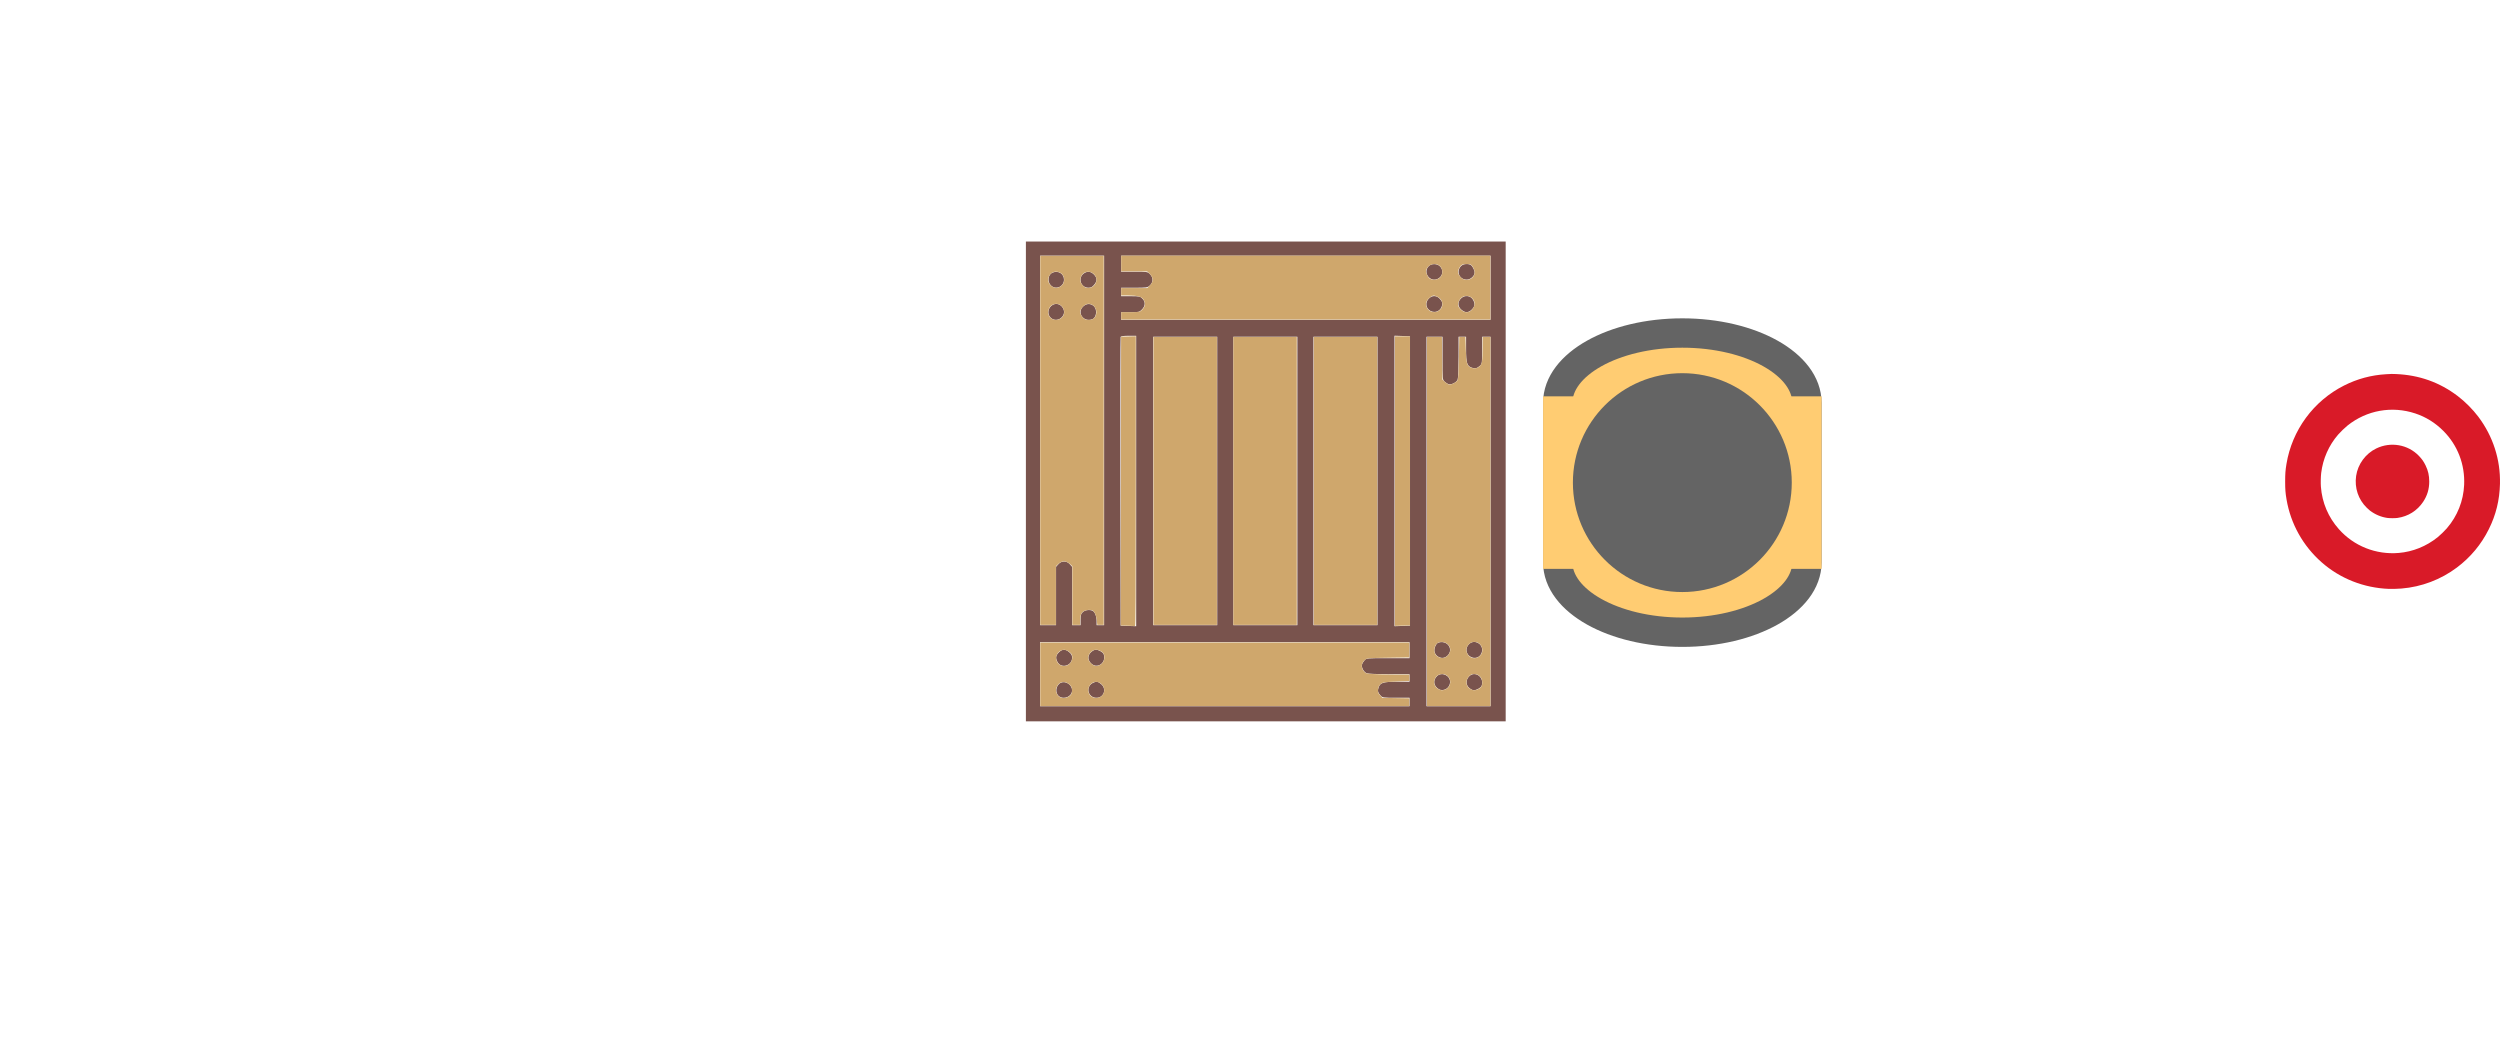
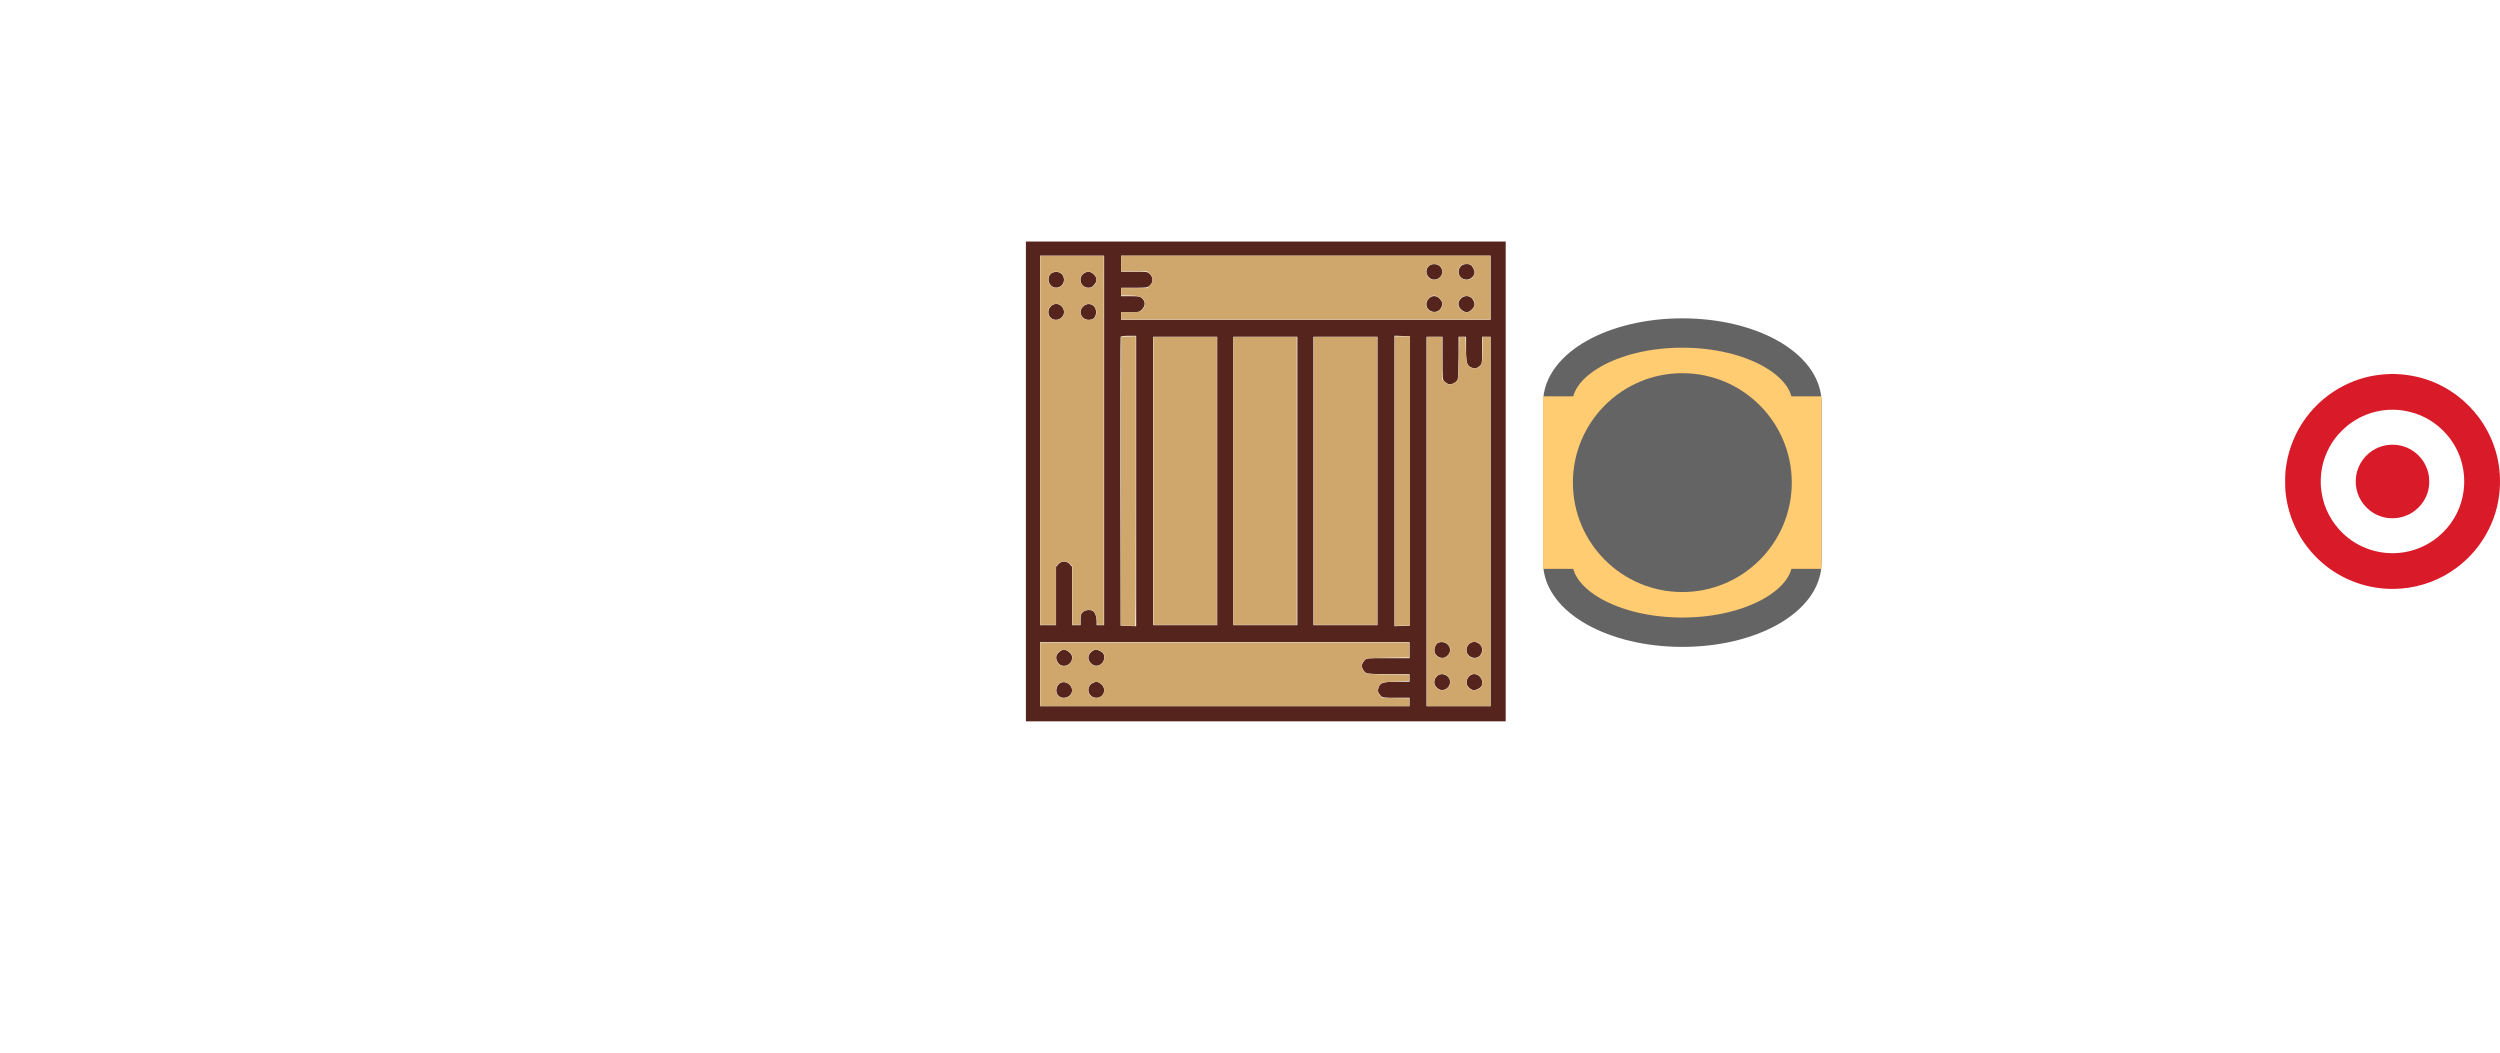
<svg xmlns="http://www.w3.org/2000/svg" xmlns:xlink="http://www.w3.org/1999/xlink" width="340.616mm" height="143.431mm" viewBox="0 0 1206.906 508.22" id="svg2" version="1.1">
  <defs id="defs4">
    <linearGradient id="linearGradient8324">
      <stop style="stop-color:#195eaf;stop-opacity:1;" offset="0" id="stop8326" />
      <stop style="stop-color:#195eaf;stop-opacity:0;" offset="1" id="stop8328" />
    </linearGradient>
    <linearGradient xlink:href="#linearGradient8324" id="linearGradient8330" x1="84.873" y1="592.25" x2="1402.669" y2="592.25" gradientUnits="userSpaceOnUse" gradientTransform="translate(-4.04061,-539.1169)" />
    <linearGradient xlink:href="#linearGradient8324" id="linearGradient18275" gradientUnits="userSpaceOnUse" x1="84.873" y1="592.25" x2="1402.669" y2="592.25" gradientTransform="translate(14.14214,577.8072)" />
  </defs>
  <g id="layer1" transform="translate(-39.73702,-222.8384)">
    <path style="fill:none;fill-rule:evenodd;stroke:url(#linearGradient18275);stroke-width:21.26;stroke-linecap:round;stroke-linejoin:miter;stroke-miterlimit:4;stroke-dasharray:42.52, 42.52;stroke-dashoffset:0;stroke-opacity:1" d="m 132.451,1036.192 c 0,0 -83.838,1.653 66,0 149.838,-1.653 160.127,206 456.857,206 296.73,0 406.857,-208.571 508.286,-208.571" id="path8283" />
-     <g id="g8250" transform="matrix(1.264757,0,0,1.264757,-111.9364,-146.0837)">
-       <g transform="matrix(0.9890888,0,0,0.9890888,71.5238,84.11912)" id="g8207">
-         <g id="g8128" transform="matrix(0.1889383,0,0,0.1889383,442.9511,301.1871)" style="fill:#54241d;fill-opacity:0.784">
-           <g id="g8130" transform="matrix(0.1,0,0,-0.1,0,509)" style="fill:#54241d;fill-opacity:0.784">
-             <path id="path8132" d="m 100,90 0,-4900 4900,0 4900,0 0,4900 0,4900 -4900,0 -4900,0 0,-4900 z m 1598,837.5 0,-3773.7 -77,0 -77,0 0,86.6 c 0,98.2 -38.5,190.6 -86.6,209.9 -65.5,25 -152.1,11.5 -196.4,-30.8 -36.6,-34.6 -44.3,-61.6 -44.3,-154 l 0,-111.7 -86.6,0 -86.6,0 0,594.9 0,596.9 -46.2,52 c -63.5,75.1 -171.4,75.1 -234.9,0 l -46.2,-52 0,-596.9 0,-594.9 -163.7,0 -163.7,0 0,3773.7 0,3773.7 654.6,0 654.6,0 0,-3773.7 z m 7893.9,3119.1 0,-654.6 -3773.6,0 -3773.7,0 0,77 0,77 184.8,0 c 177.1,0 186.8,1.9 240.7,55.8 71.2,73.2 75.1,157.9 7.7,223.3 -42.4,44.3 -59.7,48.1 -240.7,48.1 l -192.5,0 0,86.6 0,86.6 267.6,0 c 252.2,0 271.5,1.9 317.7,44.3 73.2,65.5 75.1,163.7 1.9,234.9 -44.3,46.2 -55.8,48.1 -317.7,48.1 l -269.5,0 0,163.7 0,163.7 3773.7,0 3773.7,0 0,-654.5 z m -7239.2,-3947 0,-2967 -157.9,5.8 -159.8,5.8 -5.8,2936.2 c -1.9,1615.4 0,2947.7 5.8,2961.2 5.8,15.4 57.8,23.1 163.7,23.1 l 154,0 0,-2965.1 z m 5593.1,0 0,-2955.4 -157.9,-5.8 -159.8,-5.8 0,2967 0,2967 159.8,-5.8 157.9,-5.8 0,-2955.4 z m -3937.4,0 0,-2945.8 -654.6,0 -654.6,0 0,2945.8 0,2945.8 654.6,0 654.6,0 0,-2945.8 z m 1636.6,0 0,-2945.8 -654.6,0 -654.6,0 0,2945.8 0,2945.8 654.6,0 654.6,0 0,-2945.8 z m 1636.5,0 0,-2945.8 -654.6,0 -654.6,0 0,2945.8 0,2945.8 654.6,0 654.6,0 0,-2945.8 z M 8610,2606.4 c 0,-431.3 0,-440.9 44.3,-479.4 23.1,-21.2 57.8,-44.3 77,-50.1 53.9,-19.3 165.6,36.6 186.8,92.4 11.5,28.9 19.2,236.8 19.2,464 l 0,412 77,0 77,0 0,-250.3 c 0,-284.9 19.2,-348.5 115.5,-381.2 67.4,-25 107.8,-15.4 169.4,40.4 40.4,36.6 42.4,53.9 42.4,315.8 l 0,275.3 86.6,0 86.6,0 0,-3773.6 0,-3773.7 -654.6,0 -654.6,0 0,3773.7 0,3773.7 163.7,0 163.7,0 0,-439 z m -673.8,-5962.8 0,-163.6 -439,0 c -431.3,0 -440.9,0 -479.4,-42.4 -21.2,-25 -46.2,-63.5 -52,-86.6 -17.3,-57.8 36.6,-155.9 96.3,-179.1 27,-11.5 234.9,-19.2 462.1,-19.2 l 412,0 0,-77 0,-77 -250.3,0 c -285,0 -348.5,-19.2 -381.2,-115.5 -25,-67.4 -15.4,-107.8 40.4,-167.5 36.6,-42.4 53.9,-44.3 315.8,-44.3 l 275.3,0 0,-86.6 0,-86.6 -3773.7,0 -3773.7,0 0,654.6 0,654.6 3773.7,0 3773.7,0 0,-163.8 z" style="fill:#54241d;fill-opacity:0.784" />
-             <path id="path8134" d="m 644.9,4354.6 c -92.4,-36.6 -111.7,-182.9 -34.7,-259.9 98.2,-100.1 267.6,-27 267.6,115.5 0,121.3 -113.6,192.6 -232.9,144.4 z" style="fill:#54241d;fill-opacity:0.784" />
-             <path id="path8136" d="m 1303.3,4350.8 c -150.2,-80.9 -94.3,-304.2 75.1,-304.2 50.1,0 77,13.5 115.5,59.7 65.5,77 63.5,142.5 -5.8,211.8 -59.6,57.7 -119.3,69.3 -184.8,32.7 z" style="fill:#54241d;fill-opacity:0.784" />
-             <path id="path8138" d="m 648.7,3696.2 c -98.2,-52 -119.4,-188.7 -42.4,-261.8 129,-121.3 335,32.7 254.2,188.7 -44.3,84.6 -134.8,115.4 -211.8,73.1 z" style="fill:#54241d;fill-opacity:0.784" />
-             <path id="path8140" d="m 1278.3,3671.1 c -148.3,-125.2 -5.8,-336.9 179.1,-267.6 84.7,32.7 104,198.3 30.8,265.7 -63.6,57.8 -142.5,57.8 -209.9,1.9 z" style="fill:#54241d;fill-opacity:0.784" />
-             <path id="path8142" d="m 8325.1,4483.6 c -121.3,-129 32.7,-335 188.7,-254.1 154,78.9 100.1,298.4 -73.2,298.4 -52,0 -86.6,-13.5 -115.5,-44.3 z" style="fill:#54241d;fill-opacity:0.784" />
-             <path id="path8144" d="m 8977.8,4477.9 c -90.5,-113.6 -17.3,-265.7 127.1,-265.7 77,0 159.8,75.1 159.8,144.4 0,53.9 -50,144.4 -86.6,159.8 -75.2,28.8 -159.9,11.5 -200.3,-38.5 z" style="fill:#54241d;fill-opacity:0.784" />
-             <path id="path8146" d="m 8330.8,3825.2 c -78.9,-77 -63.5,-202.2 32.7,-252.2 104,-53.9 213.7,1.9 238.7,119.4 7.7,46.2 0,71.2 -40.4,119.4 -65.4,78.8 -161.7,84.6 -231,13.4 z" style="fill:#54241d;fill-opacity:0.784" />
-             <path id="path8148" d="m 8985.5,3825.2 c -71.2,-69.3 -65.5,-165.6 11.5,-229.1 77,-65.5 142.5,-63.5 211.8,5.8 61.6,63.5 69.3,111.7 27,192.5 -48.2,94.3 -173.3,109.7 -250.3,30.8 z" style="fill:#54241d;fill-opacity:0.784" />
-             <path id="path8150" d="m 8517.6,-3206.2 c -42.4,-17.3 -84.7,-121.3 -71.2,-179.1 15.4,-67.4 63.5,-111.7 136.7,-127.1 84.7,-17.3 181,67.4 181,157.9 -0.1,119.4 -127.1,196.4 -246.5,148.3 z" style="fill:#54241d;fill-opacity:0.784" />
-             <path id="path8152" d="m 9153,-3231.2 c -86.6,-80.9 -65.5,-215.6 40.4,-265.7 109.7,-53.9 225.3,23.1 225.3,146.3 0,138.6 -165.6,213.7 -265.7,119.4 z" style="fill:#54241d;fill-opacity:0.784" />
-             <path id="path8154" d="m 8498.3,-3885.8 c -88.6,-82.8 -71.2,-206 36.6,-267.6 98.2,-55.8 229.1,27 229.1,146.3 0,134.7 -167.5,211.8 -265.7,121.3 z" style="fill:#54241d;fill-opacity:0.784" />
-             <path id="path8156" d="m 9149.1,-3895.5 c -65.5,-71.2 -63.5,-173.3 7.7,-233 28.9,-25 69.3,-46.2 90.5,-46.2 53.9,0 144.4,50 159.8,86.6 65.5,175.3 -134.8,323.6 -258,192.6 z" style="fill:#54241d;fill-opacity:0.784" />
-             <path id="path8158" d="m 771.9,-3402.6 c -61.6,-63.5 -69.3,-111.7 -27,-192.5 73.2,-144.4 298.4,-82.8 298.4,82.8 0,50.1 -13.5,77 -59.7,115.5 -76.9,65.5 -142.3,63.5 -211.7,-5.8 z" style="fill:#54241d;fill-opacity:0.784" />
-             <path id="path8160" d="m 1440,-3389.1 c -77,-67.4 -82.8,-150.2 -21.2,-223.3 125.1,-148.3 336.9,-5.8 267.6,179.1 -15.4,36.6 -105.9,86.6 -159.8,86.6 -21.1,0 -59.6,-19.3 -86.6,-42.4 z" style="fill:#54241d;fill-opacity:0.784" />
-             <path id="path8162" d="m 818.1,-4020.6 c -107.8,-44.3 -130.9,-213.7 -38.5,-279.2 104,-73.2 263.8,0 263.8,123.2 0,109.8 -127.1,196.4 -225.3,156 z" style="fill:#54241d;fill-opacity:0.784" />
-             <path id="path8164" d="m 1467,-4026.4 c -154,-79 -98.2,-302.3 75.1,-302.3 150.2,0 211.8,179.1 96.3,277.3 -65.5,55.8 -100.2,61.6 -171.4,25 z" style="fill:#54241d;fill-opacity:0.784" />
-           </g>
-         </g>
-         <path style="opacity:1;fill:#cfa76c;fill-opacity:1;stroke:none;stroke-width:15.945;stroke-linecap:butt;stroke-linejoin:round;stroke-miterlimit:4;stroke-dasharray:none;stroke-dashoffset:0;stroke-opacity:1" d="m 481.606,331.756 0,-1.429 3.588,0 c 3.317,0 3.653,-0.065 4.45,-0.862 1.181,-1.181 1.424,-2.405 0.741,-3.726 -0.706,-1.366 -2.243,-1.836 -6.011,-1.839 l -2.768,-0.002 0,-1.429 0,-1.429 5.027,0 5.027,0 1.044,-1.044 c 1.404,-1.404 1.404,-2.937 0,-4.341 l -1.044,-1.044 -5.027,0 -5.027,0 0,-3.036 0,-3.036 71.25,0 71.25,0 0,12.321 0,12.321 -71.25,0 -71.25,0 0,-1.429 z M 604.59,329.451 c 1.601,-1.483 1.187,-3.968 -0.834,-5.013 -1.466,-0.758 -1.979,-0.682 -3.287,0.487 -0.907,0.811 -1.148,1.308 -1.148,2.368 0,2.685 3.26,4.021 5.269,2.159 z m 12.52,-0.223 c 1.106,-1.314 1.184,-2.761 0.216,-3.991 -1.398,-1.778 -4.166,-1.522 -5.201,0.48 -0.771,1.492 -0.637,2.404 0.525,3.566 1.464,1.464 3.2,1.443 4.46,-0.055 z m -12.452,-12.278 c 0.605,-0.605 0.877,-1.274 0.877,-2.159 0,-3.58 -4.981,-4.21 -6.193,-0.784 -0.295,0.833 0.579,2.921 1.428,3.415 1.181,0.686 2.945,0.472 3.889,-0.472 z m 12.5,0 c 1.068,-1.068 1.126,-2.461 0.166,-4.034 -0.605,-0.993 -0.911,-1.161 -2.112,-1.161 -1.903,0 -2.47,0.267 -3.083,1.454 -0.746,1.442 -0.652,2.266 0.402,3.518 1.217,1.446 3.303,1.546 4.627,0.222 z" id="path8189" />
-         <path style="opacity:1;fill:#cfa76c;fill-opacity:1;stroke:none;stroke-width:15.945;stroke-linecap:butt;stroke-linejoin:round;stroke-miterlimit:4;stroke-dasharray:none;stroke-dashoffset:0;stroke-opacity:1" d="m 599.633,411.119 0,-71.216 2.881,0 2.881,0 0.087,8.227 0.087,8.227 0.935,0.856 c 0.514,0.471 1.224,0.929 1.578,1.018 0.891,0.224 2.947,-0.827 3.373,-1.723 0.237,-0.5 0.372,-2.912 0.482,-8.649 l 0.153,-7.956 1.185,0 1.185,0 0.138,4.609 c 0.16,5.342 0.447,6.461 1.826,7.115 1.285,0.61 2.419,0.507 3.393,-0.306 1.078,-0.9 1.249,-1.887 1.269,-7.314 l 0.015,-4.104 1.515,0 1.515,0 0,71.216 0,71.216 -12.248,0 -12.248,0 0,-71.216 z m 7.208,64.754 c 2.211,-1.049 2.394,-4.137 0.321,-5.401 -2.17,-1.323 -4.75,0.138 -4.75,2.691 0,1.137 0.497,1.949 1.608,2.626 0.964,0.588 1.712,0.61 2.822,0.084 z m 12.309,0.057 c 1.309,-0.554 1.825,-1.312 1.806,-2.652 -0.029,-2.002 -1.329,-3.317 -3.279,-3.317 -0.707,0 -1.117,0.195 -1.76,0.839 -1.575,1.575 -1.37,3.864 0.444,4.97 0.969,0.591 1.676,0.632 2.789,0.16 z m -11.643,-12.957 c 1.046,-1.002 1.368,-2.264 0.879,-3.436 -0.747,-1.788 -3.355,-2.567 -4.798,-1.432 -1.313,1.033 -1.508,3.643 -0.352,4.729 1.322,1.242 3.06,1.299 4.271,0.139 z m 12.103,0.35 c 2.528,-1.701 1.339,-5.736 -1.69,-5.736 -0.915,0 -1.287,0.152 -2.026,0.829 -2.815,2.579 0.558,7.032 3.716,4.907 z" id="path8191" />
-         <path style="opacity:1;fill:#cfa76c;fill-opacity:1;stroke:none;stroke-width:15.945;stroke-linecap:butt;stroke-linejoin:round;stroke-miterlimit:4;stroke-dasharray:none;stroke-dashoffset:0;stroke-opacity:1" d="m 450.383,379.804 0,-71.216 12.248,0 12.248,0 0,71.216 0,71.216 -1.243,0 -1.243,0 -0.178,-1.705 c -0.196,-1.868 -0.854,-3.436 -1.614,-3.843 -0.729,-0.39 -2.224,-0.315 -3.229,0.161 -1.136,0.539 -1.585,1.599 -1.585,3.736 l 0,1.65 -1.515,0 -1.515,0 0,-11.317 0,-11.317 -0.694,-0.648 c -1.666,-1.554 -3.116,-1.649 -4.608,-0.301 l -1.011,0.913 0,11.335 0,11.335 -3.03,0 -3.03,0 0,-71.216 z m 7.781,-46.979 c 1.148,-0.7 1.703,-2.068 1.336,-3.293 -0.585,-1.952 -2.388,-2.9 -4.131,-2.172 -1.057,0.442 -1.666,1.267 -1.872,2.536 -0.421,2.592 2.36,4.336 4.668,2.929 z m 12.749,0.003 c 1.925,-1.514 1.279,-4.874 -1.073,-5.578 -0.828,-0.248 -1.115,-0.221 -1.94,0.183 -1.125,0.551 -2.111,1.894 -2.111,2.874 0,0.848 0.944,2.286 1.775,2.707 0.969,0.49 2.605,0.399 3.349,-0.186 z M 458.238,320.385 c 2.123,-1.429 1.719,-4.699 -0.678,-5.49 -3.497,-1.154 -5.708,3.434 -2.648,5.495 1.082,0.729 2.237,0.728 3.326,-0.005 z m 12.446,0.05 c 1.35,-1.062 1.773,-2.714 1.018,-3.979 -1.468,-2.459 -4.726,-2.248 -5.637,0.364 -0.457,1.311 -0.221,2.229 0.85,3.299 0.705,0.705 1.03,0.844 1.971,0.844 0.761,0 1.346,-0.171 1.798,-0.527 z" id="path8193" />
-         <path style="opacity:1;fill:#cfa76c;fill-opacity:1;stroke:none;stroke-width:15.945;stroke-linecap:butt;stroke-linejoin:round;stroke-miterlimit:4;stroke-dasharray:none;stroke-dashoffset:0;stroke-opacity:1" d="m 484.033,451.336 -2.589,-0.082 0.064,-55.739 0.064,-55.739 2.841,-0.071 2.841,-0.071 0,55.945 c 0,44.616 -0.064,55.935 -0.316,55.892 -0.174,-0.029 -1.481,-0.09 -2.905,-0.135 z" id="path8195" />
-         <path style="opacity:1;fill:#cfa76c;fill-opacity:1;stroke:none;stroke-width:15.945;stroke-linecap:butt;stroke-linejoin:round;stroke-miterlimit:4;stroke-dasharray:none;stroke-dashoffset:0;stroke-opacity:1" d="m 494.072,395.461 0,-55.558 12.248,0 12.248,0 0,55.558 0,55.558 -12.248,0 -12.248,0 0,-55.558 z" id="path8197" />
-         <path style="opacity:1;fill:#cfa76c;fill-opacity:1;stroke:none;stroke-width:15.945;stroke-linecap:butt;stroke-linejoin:round;stroke-miterlimit:4;stroke-dasharray:none;stroke-dashoffset:0;stroke-opacity:1" d="m 524.882,395.461 0,-55.558 12.248,0 12.248,0 0,55.558 0,55.558 -12.248,0 -12.248,0 0,-55.558 z" id="path8199" />
-         <path style="opacity:1;fill:#cfa76c;fill-opacity:1;stroke:none;stroke-width:15.945;stroke-linecap:butt;stroke-linejoin:round;stroke-miterlimit:4;stroke-dasharray:none;stroke-dashoffset:0;stroke-opacity:1" d="m 555.944,395.461 0,-55.558 12.248,0 12.248,0 0,55.558 0,55.558 -12.248,0 -12.248,0 0,-55.558 z" id="path8201" />
-         <path style="opacity:1;fill:#cfa76c;fill-opacity:1;stroke:none;stroke-width:15.945;stroke-linecap:butt;stroke-linejoin:round;stroke-miterlimit:4;stroke-dasharray:none;stroke-dashoffset:0;stroke-opacity:1" d="m 587.259,395.524 4.9e-4,-55.874 2.904,0 2.904,0 0,55.796 0,55.796 -2.905,0.078 -2.905,0.078 5e-4,-55.874 z" id="path8203" />
-         <path style="opacity:1;fill:#cfa76c;fill-opacity:1;stroke:none;stroke-width:15.945;stroke-linecap:butt;stroke-linejoin:round;stroke-miterlimit:4;stroke-dasharray:none;stroke-dashoffset:0;stroke-opacity:1" d="m 450.383,470.086 0,-12.248 71.216,0 71.216,0 0,2.869 0,2.869 -8.096,0.123 c -7.605,0.116 -8.137,0.154 -8.776,0.63 -1.722,1.283 -1.951,3.14 -0.577,4.677 0.684,0.765 0.798,0.798 3.459,0.983 1.514,0.105 5.28,0.199 8.371,0.208 l 5.619,0.016 0,1.224 0,1.224 -4.483,0.174 c -2.465,0.096 -4.888,0.282 -5.383,0.415 -1.317,0.353 -2.055,1.263 -2.19,2.701 -0.103,1.094 -0.03,1.303 0.765,2.218 l 0.878,1.01 5.206,0.089 5.206,0.089 0,1.489 0,1.489 -71.216,0 -71.216,0 0,-12.248 z m 10.425,8.874 c 1.313,-0.556 1.823,-1.31 1.823,-2.696 0,-0.998 -0.131,-1.357 -0.724,-1.975 -1.855,-1.936 -4.299,-1.559 -5.194,0.802 -0.369,0.974 -0.338,1.593 0.127,2.574 0.674,1.42 2.367,1.973 3.968,1.295 z m 13.372,-0.608 c 1.465,-1.465 1.094,-3.82 -0.774,-4.92 -2.773,-1.632 -5.738,1.799 -3.933,4.553 0.962,1.468 3.416,1.659 4.707,0.367 z m -13.167,-11.814 c 1.51,-0.781 2.237,-3.086 1.365,-4.33 -0.553,-0.789 -1.97,-1.592 -2.808,-1.591 -1.766,0.002 -3.35,1.889 -3.027,3.607 0.417,2.22 2.533,3.316 4.47,2.314 z m 12.227,0.027 c 1.101,-0.46 1.889,-1.733 1.891,-3.053 0.001,-1.233 -0.455,-1.939 -1.607,-2.486 -1.41,-0.669 -2.515,-0.538 -3.53,0.419 -1.649,1.555 -1.411,3.573 0.58,4.914 0.986,0.664 1.477,0.702 2.666,0.205 z" id="path8205" />
-       </g>
+     <g style="fill:#54241d;fill-opacity:1" transform="matrix(0.02363536,0,0,-0.02363536,532.6364,457.3824)" id="g8130">
+       <path style="fill:#54241d;fill-opacity:1" d="m 100,90 0,-4900 4900,0 4900,0 0,4900 0,4900 -4900,0 -4900,0 0,-4900 z m 1598,837.5 0,-3773.7 -77,0 -77,0 0,86.6 c 0,98.2 -38.5,190.6 -86.6,209.9 -65.5,25 -152.1,11.5 -196.4,-30.8 -36.6,-34.6 -44.3,-61.6 -44.3,-154 l 0,-111.7 -86.6,0 -86.6,0 0,594.9 0,596.9 -46.2,52 c -63.5,75.1 -171.4,75.1 -234.9,0 l -46.2,-52 0,-596.9 0,-594.9 -163.7,0 -163.7,0 0,3773.7 0,3773.7 654.6,0 654.6,0 0,-3773.7 z m 7893.9,3119.1 0,-654.6 -3773.6,0 -3773.7,0 0,77 0,77 184.8,0 c 177.1,0 186.8,1.9 240.7,55.8 71.2,73.2 75.1,157.9 7.7,223.3 -42.4,44.3 -59.7,48.1 -240.7,48.1 l -192.5,0 0,86.6 0,86.6 267.6,0 c 252.2,0 271.5,1.9 317.7,44.3 73.2,65.5 75.1,163.7 1.9,234.9 -44.3,46.2 -55.8,48.1 -317.7,48.1 l -269.5,0 0,163.7 0,163.7 3773.7,0 3773.7,0 0,-654.5 z m -7239.2,-3947 0,-2967 -157.9,5.8 -159.8,5.8 -5.8,2936.2 c -1.9,1615.4 0,2947.7 5.8,2961.2 5.8,15.4 57.8,23.1 163.7,23.1 l 154,0 0,-2965.1 z m 5593.1,0 0,-2955.4 -157.9,-5.8 -159.8,-5.8 0,2967 0,2967 159.8,-5.8 157.9,-5.8 0,-2955.4 z m -3937.4,0 0,-2945.8 -654.6,0 -654.6,0 0,2945.8 0,2945.8 654.6,0 654.6,0 0,-2945.8 z m 1636.6,0 0,-2945.8 -654.6,0 -654.6,0 0,2945.8 0,2945.8 654.6,0 654.6,0 0,-2945.8 z m 1636.5,0 0,-2945.8 -654.6,0 -654.6,0 0,2945.8 0,2945.8 654.6,0 654.6,0 0,-2945.8 z M 8610,2606.4 c 0,-431.3 0,-440.9 44.3,-479.4 23.1,-21.2 57.8,-44.3 77,-50.1 53.9,-19.3 165.6,36.6 186.8,92.4 11.5,28.9 19.2,236.8 19.2,464 l 0,412 77,0 77,0 0,-250.3 c 0,-284.9 19.2,-348.5 115.5,-381.2 67.4,-25 107.8,-15.4 169.4,40.4 40.4,36.6 42.4,53.9 42.4,315.8 l 0,275.3 86.6,0 86.6,0 0,-3773.6 0,-3773.7 -654.6,0 -654.6,0 0,3773.7 0,3773.7 163.7,0 163.7,0 0,-439 z m -673.8,-5962.8 0,-163.6 -439,0 c -431.3,0 -440.9,0 -479.4,-42.4 -21.2,-25 -46.2,-63.5 -52,-86.6 -17.3,-57.8 36.6,-155.9 96.3,-179.1 27,-11.5 234.9,-19.2 462.1,-19.2 l 412,0 0,-77 0,-77 -250.3,0 c -285,0 -348.5,-19.2 -381.2,-115.5 -25,-67.4 -15.4,-107.8 40.4,-167.5 36.6,-42.4 53.9,-44.3 315.8,-44.3 l 275.3,0 0,-86.6 0,-86.6 -3773.7,0 -3773.7,0 0,654.6 0,654.6 3773.7,0 3773.7,0 0,-163.8 z" id="path8132" />
+       <path style="fill:#54241d;fill-opacity:1" d="m 644.9,4354.6 c -92.4,-36.6 -111.7,-182.9 -34.7,-259.9 98.2,-100.1 267.6,-27 267.6,115.5 0,121.3 -113.6,192.6 -232.9,144.4 z" id="path8134" />
+       <path style="fill:#54241d;fill-opacity:1" d="m 1303.3,4350.8 c -150.2,-80.9 -94.3,-304.2 75.1,-304.2 50.1,0 77,13.5 115.5,59.7 65.5,77 63.5,142.5 -5.8,211.8 -59.6,57.7 -119.3,69.3 -184.8,32.7 z" id="path8136" />
+       <path style="fill:#54241d;fill-opacity:1" d="m 648.7,3696.2 c -98.2,-52 -119.4,-188.7 -42.4,-261.8 129,-121.3 335,32.7 254.2,188.7 -44.3,84.6 -134.8,115.4 -211.8,73.1 z" id="path8138" />
+       <path style="fill:#54241d;fill-opacity:1" d="m 1278.3,3671.1 c -148.3,-125.2 -5.8,-336.9 179.1,-267.6 84.7,32.7 104,198.3 30.8,265.7 -63.6,57.8 -142.5,57.8 -209.9,1.9 z" id="path8140" />
+       <path style="fill:#54241d;fill-opacity:1" d="m 8325.1,4483.6 c -121.3,-129 32.7,-335 188.7,-254.1 154,78.9 100.1,298.4 -73.2,298.4 -52,0 -86.6,-13.5 -115.5,-44.3 z" id="path8142" />
+       <path style="fill:#54241d;fill-opacity:1" d="m 8977.8,4477.9 c -90.5,-113.6 -17.3,-265.7 127.1,-265.7 77,0 159.8,75.1 159.8,144.4 0,53.9 -50,144.4 -86.6,159.8 -75.2,28.8 -159.9,11.5 -200.3,-38.5 z" id="path8144" />
+       <path style="fill:#54241d;fill-opacity:1" d="m 8330.8,3825.2 c -78.9,-77 -63.5,-202.2 32.7,-252.2 104,-53.9 213.7,1.9 238.7,119.4 7.7,46.2 0,71.2 -40.4,119.4 -65.4,78.8 -161.7,84.6 -231,13.4 z" id="path8146" />
+       <path style="fill:#54241d;fill-opacity:1" d="m 8985.5,3825.2 c -71.2,-69.3 -65.5,-165.6 11.5,-229.1 77,-65.5 142.5,-63.5 211.8,5.8 61.6,63.5 69.3,111.7 27,192.5 -48.2,94.3 -173.3,109.7 -250.3,30.8 z" id="path8148" />
+       <path style="fill:#54241d;fill-opacity:1" d="m 8517.6,-3206.2 c -42.4,-17.3 -84.7,-121.3 -71.2,-179.1 15.4,-67.4 63.5,-111.7 136.7,-127.1 84.7,-17.3 181,67.4 181,157.9 -0.1,119.4 -127.1,196.4 -246.5,148.3 z" id="path8150" />
+       <path style="fill:#54241d;fill-opacity:1" d="m 9153,-3231.2 c -86.6,-80.9 -65.5,-215.6 40.4,-265.7 109.7,-53.9 225.3,23.1 225.3,146.3 0,138.6 -165.6,213.7 -265.7,119.4 z" id="path8152" />
+       <path style="fill:#54241d;fill-opacity:1" d="m 8498.3,-3885.8 c -88.6,-82.8 -71.2,-206 36.6,-267.6 98.2,-55.8 229.1,27 229.1,146.3 0,134.7 -167.5,211.8 -265.7,121.3 z" id="path8154" />
+       <path style="fill:#54241d;fill-opacity:1" d="m 9149.1,-3895.5 c -65.5,-71.2 -63.5,-173.3 7.7,-233 28.9,-25 69.3,-46.2 90.5,-46.2 53.9,0 144.4,50 159.8,86.6 65.5,175.3 -134.8,323.6 -258,192.6 z" id="path8156" />
+       <path style="fill:#54241d;fill-opacity:1" d="m 771.9,-3402.6 c -61.6,-63.5 -69.3,-111.7 -27,-192.5 73.2,-144.4 298.4,-82.8 298.4,82.8 0,50.1 -13.5,77 -59.7,115.5 -76.9,65.5 -142.3,63.5 -211.7,-5.8 z" id="path8158" />
+       <path style="fill:#54241d;fill-opacity:1" d="m 1440,-3389.1 c -77,-67.4 -82.8,-150.2 -21.2,-223.3 125.1,-148.3 336.9,-5.8 267.6,179.1 -15.4,36.6 -105.9,86.6 -159.8,86.6 -21.1,0 -59.6,-19.3 -86.6,-42.4 z" id="path8160" />
+       <path style="fill:#54241d;fill-opacity:1" d="m 818.1,-4020.6 c -107.8,-44.3 -130.9,-213.7 -38.5,-279.2 104,-73.2 263.8,0 263.8,123.2 0,109.8 -127.1,196.4 -225.3,156 z" id="path8162" />
+       <path style="fill:#54241d;fill-opacity:1" d="m 1467,-4026.4 c -154,-79 -98.2,-302.3 75.1,-302.3 150.2,0 211.8,179.1 96.3,277.3 -65.5,55.8 -100.2,61.6 -171.4,25 z" id="path8164" />
    </g>
+     <path style="opacity:1;fill:#cfa76c;fill-opacity:1;stroke:none;stroke-width:15.945;stroke-linecap:butt;stroke-linejoin:round;stroke-miterlimit:4;stroke-dasharray:none;stroke-dashoffset:0;stroke-opacity:1" d="m 580.993,375.318 0,-1.787 4.488,0 c 4.149,0 4.57,-0.082 5.566,-1.078 1.477,-1.477 1.781,-3.008 0.927,-4.661 -0.884,-1.709 -2.806,-2.297 -7.519,-2.3 l -3.462,-0.002 0,-1.787 0,-1.787 6.289,0 6.289,0 1.306,-1.306 c 1.756,-1.756 1.756,-3.674 0,-5.43 l -1.306,-1.306 -6.289,0 -6.289,0 0,-3.798 0,-3.798 89.131,0 89.131,0 0,15.414 0,15.414 -89.131,0 -89.131,0 0,-1.787 z m 153.847,-2.883 c 2.002,-1.856 1.485,-4.964 -1.043,-6.271 -1.834,-0.949 -2.475,-0.854 -4.112,0.609 -1.135,1.014 -1.437,1.636 -1.437,2.962 0,3.359 4.078,5.03 6.592,2.701 z m 15.662,-0.279 c 1.383,-1.644 1.481,-3.453 0.27,-4.993 -1.749,-2.224 -5.211,-1.904 -6.506,0.6 -0.965,1.866 -0.797,3.008 0.657,4.461 1.832,1.832 4.003,1.805 5.579,-0.069 z m -15.577,-15.359 c 0.757,-0.757 1.097,-1.593 1.097,-2.701 0,-4.479 -6.23,-5.267 -7.747,-0.98 -0.369,1.042 0.724,3.654 1.786,4.272 1.477,0.859 3.684,0.591 4.865,-0.591 z m 15.637,0 c 1.336,-1.336 1.408,-3.078 0.208,-5.046 -0.757,-1.242 -1.139,-1.452 -2.642,-1.452 -2.381,0 -3.089,0.334 -3.857,1.819 -0.933,1.804 -0.815,2.835 0.503,4.401 1.522,1.809 4.132,1.934 5.789,0.278 z" id="path8189" />
+     <path style="opacity:1;fill:#cfa76c;fill-opacity:1;stroke:none;stroke-width:15.945;stroke-linecap:butt;stroke-linejoin:round;stroke-miterlimit:4;stroke-dasharray:none;stroke-dashoffset:0;stroke-opacity:1" d="m 728.639,474.598 0,-89.088 3.604,0 3.604,0 0.108,10.292 0.108,10.292 1.169,1.071 c 0.643,0.589 1.531,1.162 1.973,1.273 1.115,0.28 3.687,-1.034 4.219,-2.155 0.297,-0.626 0.465,-3.643 0.603,-10.82 l 0.191,-9.953 1.482,0 1.482,0 0.173,5.765 c 0.201,6.683 0.559,8.082 2.284,8.9 1.607,0.763 3.026,0.635 4.244,-0.382 1.349,-1.126 1.563,-2.361 1.588,-9.15 l 0.019,-5.134 1.895,0 1.895,0 0,89.088 0,89.088 -15.322,0 -15.322,0 0,-89.088 z m 9.016,81.005 c 2.766,-1.312 2.995,-5.175 0.401,-6.757 -2.715,-1.655 -5.942,0.173 -5.942,3.366 0,1.423 0.622,2.438 2.011,3.286 1.207,0.736 2.142,0.763 3.53,0.105 z m 15.398,0.071 c 1.638,-0.693 2.283,-1.641 2.259,-3.318 -0.036,-2.504 -1.663,-4.15 -4.101,-4.15 -0.885,0 -1.397,0.244 -2.202,1.049 -1.97,1.97 -1.714,4.834 0.555,6.218 1.212,0.739 2.097,0.79 3.489,0.201 z M 738.489,539.464 c 1.308,-1.253 1.712,-2.832 1.099,-4.298 -0.935,-2.237 -4.197,-3.211 -6.002,-1.791 -1.643,1.292 -1.886,4.558 -0.44,5.916 1.654,1.554 3.828,1.624 5.343,0.173 z m 15.14,0.437 c 3.163,-2.128 1.676,-7.176 -2.115,-7.176 -1.144,0 -1.61,0.191 -2.534,1.038 -3.521,3.227 0.698,8.797 4.649,6.138 z" id="path8191" />
+     <path style="opacity:1;fill:#cfa76c;fill-opacity:1;stroke:none;stroke-width:15.945;stroke-linecap:butt;stroke-linejoin:round;stroke-miterlimit:4;stroke-dasharray:none;stroke-dashoffset:0;stroke-opacity:1" d="m 541.934,435.425 0,-89.088 15.322,0 15.322,0 0,89.088 0,89.088 -1.554,0 -1.554,0 -0.223,-2.132 c -0.245,-2.337 -1.069,-4.299 -2.019,-4.807 -0.912,-0.488 -2.782,-0.395 -4.039,0.202 -1.421,0.674 -1.983,2 -1.983,4.674 l 0,2.064 -1.895,0 -1.895,0 0,-14.157 0,-14.157 -0.869,-0.81 c -2.085,-1.944 -3.898,-2.063 -5.765,-0.377 l -1.265,1.142 0,14.179 0,14.179 -3.791,0 -3.791,0 0,-89.088 z m 9.733,-58.768 c 1.436,-0.876 2.13,-2.586 1.671,-4.119 -0.732,-2.442 -2.987,-3.628 -5.168,-2.717 -1.322,0.552 -2.084,1.585 -2.342,3.172 -0.526,3.242 2.952,5.424 5.839,3.664 z m 15.948,0.004 c 2.408,-1.894 1.6,-6.097 -1.342,-6.978 -1.036,-0.31 -1.395,-0.277 -2.427,0.229 -1.408,0.69 -2.641,2.369 -2.641,3.595 0,1.06 1.18,2.86 2.221,3.387 1.212,0.613 3.259,0.499 4.19,-0.233 z m -15.856,-15.566 c 2.656,-1.787 2.151,-5.878 -0.848,-6.868 -4.375,-1.444 -7.14,4.295 -3.313,6.875 1.354,0.912 2.798,0.91 4.16,-0.006 z m 15.569,0.063 c 1.689,-1.329 2.218,-3.396 1.273,-4.978 -1.836,-3.076 -5.912,-2.813 -7.051,0.456 -0.572,1.64 -0.276,2.788 1.063,4.127 0.882,0.882 1.288,1.055 2.466,1.055 0.952,0 1.683,-0.214 2.249,-0.66 z" id="path8193" />
+     <path style="opacity:1;fill:#cfa76c;fill-opacity:1;stroke:none;stroke-width:15.945;stroke-linecap:butt;stroke-linejoin:round;stroke-miterlimit:4;stroke-dasharray:none;stroke-dashoffset:0;stroke-opacity:1" d="m 584.029,524.908 -3.239,-0.102 0.08,-69.727 0.08,-69.727 3.554,-0.089 3.554,-0.089 0,69.985 c 0,55.813 -0.08,69.972 -0.395,69.919 -0.217,-0.037 -1.852,-0.113 -3.634,-0.169 z" id="path8195" />
+     <path style="opacity:1;fill:#cfa76c;fill-opacity:1;stroke:none;stroke-width:15.945;stroke-linecap:butt;stroke-linejoin:round;stroke-miterlimit:4;stroke-dasharray:none;stroke-dashoffset:0;stroke-opacity:1" d="m 596.587,455.011 0,-69.501 15.322,0 15.322,0 0,69.501 0,69.501 -15.322,0 -15.322,0 0,-69.501 z" id="path8197" />
+     <path style="opacity:1;fill:#cfa76c;fill-opacity:1;stroke:none;stroke-width:15.945;stroke-linecap:butt;stroke-linejoin:round;stroke-miterlimit:4;stroke-dasharray:none;stroke-dashoffset:0;stroke-opacity:1" d="m 635.128,455.011 0,-69.501 15.322,0 15.322,0 0,69.501 0,69.501 -15.322,0 -15.322,0 0,-69.501 z" id="path8199" />
+     <path style="opacity:1;fill:#cfa76c;fill-opacity:1;stroke:none;stroke-width:15.945;stroke-linecap:butt;stroke-linejoin:round;stroke-miterlimit:4;stroke-dasharray:none;stroke-dashoffset:0;stroke-opacity:1" d="m 673.986,455.011 0,-69.501 15.322,0 15.322,0 0,69.501 0,69.501 -15.322,0 -15.322,0 0,-69.501 z" id="path8201" />
+     <path style="opacity:1;fill:#cfa76c;fill-opacity:1;stroke:none;stroke-width:15.945;stroke-linecap:butt;stroke-linejoin:round;stroke-miterlimit:4;stroke-dasharray:none;stroke-dashoffset:0;stroke-opacity:1" d="m 713.159,455.09 6.1e-4,-69.896 3.633,0 3.633,0 0,69.798 0,69.798 -3.634,0.098 -3.634,0.098 6.3e-4,-69.896 z" id="path8203" />
+     <path style="opacity:1;fill:#cfa76c;fill-opacity:1;stroke:none;stroke-width:15.945;stroke-linecap:butt;stroke-linejoin:round;stroke-miterlimit:4;stroke-dasharray:none;stroke-dashoffset:0;stroke-opacity:1" d="m 541.934,548.364 0,-15.322 89.088,0 89.088,0 0,3.589 0,3.589 -10.127,0.154 c -9.513,0.145 -10.179,0.192 -10.978,0.788 -2.154,1.605 -2.44,3.928 -0.722,5.851 0.855,0.957 0.998,0.998 4.327,1.23 1.893,0.132 6.605,0.249 10.472,0.26 l 7.029,0.02 0,1.531 0,1.531 -5.607,0.217 c -3.084,0.12 -6.114,0.353 -6.734,0.519 -1.647,0.441 -2.571,1.58 -2.739,3.379 -0.128,1.369 -0.038,1.63 0.957,2.775 l 1.098,1.264 6.512,0.111 6.512,0.111 0,1.863 0,1.863 -89.088,0 -89.088,0 0,-15.322 z m 13.042,11.101 c 1.643,-0.695 2.28,-1.638 2.28,-3.373 0,-1.249 -0.164,-1.697 -0.906,-2.471 -2.321,-2.422 -5.378,-1.95 -6.497,1.004 -0.462,1.218 -0.423,1.992 0.159,3.22 0.843,1.776 2.962,2.468 4.963,1.621 z m 16.727,-0.76 c 1.832,-1.832 1.369,-4.779 -0.969,-6.154 -3.469,-2.042 -7.177,2.25 -4.92,5.695 1.203,1.836 4.273,2.075 5.889,0.459 z m -16.471,-14.778 c 1.889,-0.977 2.799,-3.86 1.708,-5.417 -0.691,-0.987 -2.465,-1.992 -3.513,-1.991 -2.209,0.002 -4.19,2.363 -3.787,4.512 0.521,2.778 3.168,4.148 5.592,2.895 z m 15.295,0.034 c 1.378,-0.576 2.363,-2.167 2.365,-3.819 0.001,-1.542 -0.57,-2.426 -2.01,-3.109 -1.764,-0.837 -3.147,-0.673 -4.416,0.524 -2.062,1.945 -1.765,4.469 0.725,6.147 1.233,0.831 1.848,0.878 3.336,0.257 z" id="path8205" />
    <g id="g8105" transform="matrix(0,-1,1,0,605.8241,734.4765)">
      <path id="rect8068" d="m 317.168,306.224 a 33.704,60.145 0 0 0 33.704,-60.145 33.704,60.145 0 0 0 -33.704,-60.145 l -77.037,0 a 33.704,60.145 0 0 0 -33.704,60.145 33.704,60.145 0 0 0 33.704,60.145 l 77.037,0 z" style="opacity:1;fill:#ffcc72;fill-opacity:1;stroke:#646464;stroke-width:14.173;stroke-linecap:round;stroke-linejoin:round;stroke-miterlimit:4;stroke-dasharray:none;stroke-dashoffset:0;stroke-opacity:1" />
      <path id="path8101" d="m 237.011,305.338 c 83.278,0 83.278,0 83.278,0" style="fill:none;fill-rule:evenodd;stroke:#ffcc72;stroke-width:15.945;stroke-linecap:butt;stroke-linejoin:miter;stroke-miterlimit:4;stroke-dasharray:none;stroke-opacity:1" />
      <path style="fill:none;fill-rule:evenodd;stroke:#ffcc72;stroke-width:15.945;stroke-linecap:butt;stroke-linejoin:miter;stroke-miterlimit:4;stroke-dasharray:none;stroke-opacity:1" d="m 237.011,186.819 c 83.278,0 83.278,0 83.278,0" id="path8103" />
      <circle r="52.831" cy="246.079" cx="278.65" id="path8079" style="opacity:1;fill:#646464;fill-opacity:1;stroke:none;stroke-width:7.087;stroke-linecap:round;stroke-linejoin:round;stroke-miterlimit:4;stroke-dasharray:none;stroke-dashoffset:0;stroke-opacity:1" />
    </g>
    <path style="fill:#d91a28;fill-opacity:1" d="m 1193.096,507.134 c -12.179,-0.446 -23.642,-4.971 -32.589,-12.865 -8.984,-7.927 -14.912,-18.547 -16.913,-30.299 -0.537,-3.152 -0.669,-4.869 -0.669,-8.673 0,-3.712 0.124,-5.388 0.624,-8.431 2.682,-16.336 13.037,-30.449 27.817,-37.912 6.389,-3.226 13.123,-5.037 20.289,-5.457 2.68,-0.157 2.879,-0.161 4.734,-0.082 11.242,0.476 21.044,3.959 29.802,10.589 3.55,2.687 7.29,6.441 9.99,10.026 7.081,9.402 10.726,20.685 10.449,32.349 -0.188,7.915 -1.933,15.02 -5.393,21.957 -3.672,7.362 -8.799,13.52 -15.362,18.454 -7.766,5.838 -17.1,9.383 -26.781,10.172 -1.615,0.131 -4.703,0.221 -5.996,0.173 z m 4.644,-17.351 c 6.832,-0.575 13.339,-3.201 18.819,-7.596 1.153,-0.925 3.36,-3.065 4.394,-4.262 5.119,-5.924 8.028,-13.219 8.38,-21.017 0.444,-9.836 -3.145,-19.146 -10.042,-26.051 -3.92,-3.925 -8.426,-6.725 -13.563,-8.428 -11.267,-3.736 -23.429,-1.56 -32.695,5.848 -1.272,1.017 -3.44,3.11 -4.543,4.385 -4.493,5.194 -7.346,11.664 -8.171,18.53 -0.207,1.725 -0.274,4.907 -0.14,6.642 0.598,7.703 3.555,14.677 8.671,20.454 7.236,8.17 17.911,12.417 28.89,11.493 z m -5.455,-16.904 c -2.986,-0.408 -5.953,-1.657 -8.431,-3.548 -0.297,-0.227 -0.981,-0.84 -1.519,-1.363 -4.095,-3.977 -5.987,-9.624 -5.149,-15.369 0.827,-5.67 4.566,-10.766 9.734,-13.266 6.958,-3.366 15.253,-1.923 20.563,3.577 1.458,1.51 2.347,2.78 3.244,4.632 1.233,2.544 1.752,4.834 1.755,7.743 0.01,3.647 -0.956,6.842 -2.957,9.84 -2.847,4.267 -7.248,7.024 -12.37,7.752 -1.156,0.164 -3.675,0.165 -4.869,0.002 z" id="path8248" />
    <g id="g18240" transform="translate(81.4727,-523.5673)">
      <rect transform="matrix(0.9704607,-0.2412595,0.2412595,0.9704607,0,0)" ry="10.51" y="423.706" x="437.189" height="21.02" width="23.874" id="rect18146" style="opacity:1;fill:#d59a6d;fill-opacity:1;stroke:none;stroke-width:21.26;stroke-linecap:round;stroke-linejoin:round;stroke-miterlimit:4;stroke-dasharray:42.52, 42.52;stroke-dashoffset:0;stroke-opacity:1" />
      <rect transform="matrix(0.9704607,-0.2412595,0.2412595,0.9704607,0,0)" ry="2.255" y="386.247" x="436.272" height="41.41" width="24.912" id="rect18148" style="opacity:1;fill:#2c71ff;fill-opacity:1;stroke:none;stroke-width:21.26;stroke-linecap:round;stroke-linejoin:round;stroke-miterlimit:4;stroke-dasharray:42.52, 42.52;stroke-dashoffset:0;stroke-opacity:1" />
      <rect style="opacity:1;fill:#2c71ff;fill-opacity:1;stroke:none;stroke-width:21.26;stroke-linecap:round;stroke-linejoin:round;stroke-miterlimit:4;stroke-dasharray:42.52, 42.52;stroke-dashoffset:0;stroke-opacity:1" id="rect18158" width="24.912" height="41.41" x="-591.795" y="97.723" ry="2.255" transform="matrix(-0.9704607,-0.2412595,-0.2412595,0.9704607,0,0)" />
      <g transform="matrix(-1.453219,0,0,1.453219,1364.935,-146.7943)" id="g18165">
        <rect transform="matrix(0.9704607,-0.2412595,0.2412595,0.9704607,0,0)" ry="7.232" y="428.497" x="432.961" height="14.464" width="16.429" id="rect18167" style="opacity:1;fill:#d59a6d;fill-opacity:1;stroke:none;stroke-width:21.26;stroke-linecap:round;stroke-linejoin:round;stroke-miterlimit:4;stroke-dasharray:42.52, 42.52;stroke-dashoffset:0;stroke-opacity:1" />
        <rect transform="matrix(0.9704607,-0.2412595,0.2412595,0.9704607,0,0)" ry="1.552" y="402.72" x="432.33" height="28.495" width="17.143" id="rect18169" style="opacity:1;fill:#2c71ff;fill-opacity:1;stroke:none;stroke-width:21.26;stroke-linecap:round;stroke-linejoin:round;stroke-miterlimit:4;stroke-dasharray:42.52, 42.52;stroke-dashoffset:0;stroke-opacity:1" />
        <rect style="opacity:1;fill:#2c71ff;fill-opacity:1;stroke:none;stroke-width:21.26;stroke-linecap:round;stroke-linejoin:round;stroke-miterlimit:4;stroke-dasharray:42.52, 42.52;stroke-dashoffset:0;stroke-opacity:1" id="rect18171" width="17.143" height="28.495" x="-588.09" y="126.371" ry="1.552" transform="matrix(-0.9704607,-0.2412595,-0.2412595,0.9704607,0,0)" />
      </g>
      <rect transform="matrix(-0.03469181,-0.9993981,-0.9999551,0.00947694,0,0)" ry="12.48" y="-596.499" x="-253.501" height="79.242" width="24.923" id="rect18179" style="opacity:1;fill:#2c71ff;fill-opacity:1;stroke:none;stroke-width:21.26;stroke-linecap:round;stroke-linejoin:round;stroke-miterlimit:4;stroke-dasharray:42.52, 42.52;stroke-dashoffset:0;stroke-opacity:1" />
      <ellipse ry="35.463" rx="27.02" cy="251.883" cx="565.095" id="path18181" style="opacity:1;fill:#2c71ff;fill-opacity:1;stroke:none;stroke-width:3.543;stroke-linecap:round;stroke-linejoin:round;stroke-miterlimit:4;stroke-dasharray:none;stroke-dashoffset:0;stroke-opacity:1" />
      <circle r="24.134" cy="232.328" cx="564.553" id="path18183" style="opacity:1;fill:#d59a6d;fill-opacity:1;stroke:none;stroke-width:3.543;stroke-linecap:round;stroke-linejoin:round;stroke-miterlimit:4;stroke-dasharray:none;stroke-dashoffset:0;stroke-opacity:1" />
      <path transform="matrix(0.7461841,0,0,0.9255896,216.3989,23.46194)" d="m 466.344,257.67 c -2.644,0 -8.281,-9.763 -6.959,-12.054 1.322,-2.29 12.596,-2.29 13.918,0 1.322,2.29 -4.315,12.054 -6.959,12.054 z" id="path18185" style="opacity:1;fill:#d59a6d;fill-opacity:1;stroke:none;stroke-width:3.543;stroke-linecap:round;stroke-linejoin:round;stroke-miterlimit:4;stroke-dasharray:none;stroke-dashoffset:0;stroke-opacity:1" />
      <g transform="matrix(2.082186,0,0,2.082186,-366.8616,-297.6755)" id="g18203">
        <circle style="opacity:1;fill:#fee54e;fill-opacity:1;stroke:none;stroke-width:1.772;stroke-linecap:round;stroke-linejoin:round;stroke-miterlimit:4;stroke-dasharray:none;stroke-dashoffset:0;stroke-opacity:1" id="path18195" cx="447.207" cy="254.259" r="11.743" />
        <rect style="opacity:1;fill:#fee54e;fill-opacity:1;stroke:none;stroke-width:3.543;stroke-linecap:round;stroke-linejoin:round;stroke-miterlimit:4;stroke-dasharray:none;stroke-dashoffset:0;stroke-opacity:1" id="rect18199" width="19.375" height="8.661" x="437.52" y="257.956" ry="1.805" />
        <rect style="opacity:1;fill:#fec34e;fill-opacity:1;stroke:none;stroke-width:3.543;stroke-linecap:round;stroke-linejoin:round;stroke-miterlimit:4;stroke-dasharray:none;stroke-dashoffset:0;stroke-opacity:1" id="rect18201" width="4.546" height="15.279" x="444.934" y="245.858" ry="1.515" />
      </g>
    </g>
    <g transform="translate(365.5184,708.6719)" id="g18257">
      <path style="opacity:1;fill:#ffcc72;fill-opacity:1;stroke:#646464;stroke-width:14.173;stroke-linecap:round;stroke-linejoin:round;stroke-miterlimit:4;stroke-dasharray:none;stroke-dashoffset:0;stroke-opacity:1" d="m 317.168,306.224 a 33.704,60.145 0 0 0 33.704,-60.145 33.704,60.145 0 0 0 -33.704,-60.145 l -77.037,0 a 33.704,60.145 0 0 0 -33.704,60.145 33.704,60.145 0 0 0 33.704,60.145 l 77.037,0 z" id="path18259" />
      <path style="fill:none;fill-rule:evenodd;stroke:#ffcc72;stroke-width:15.945;stroke-linecap:butt;stroke-linejoin:miter;stroke-miterlimit:4;stroke-dasharray:none;stroke-opacity:1" d="m 237.011,305.338 c 83.278,0 83.278,0 83.278,0" id="path18261" />
      <path id="path18263" d="m 237.011,186.819 c 83.278,0 83.278,0 83.278,0" style="fill:none;fill-rule:evenodd;stroke:#ffcc72;stroke-width:15.945;stroke-linecap:butt;stroke-linejoin:miter;stroke-miterlimit:4;stroke-dasharray:none;stroke-opacity:1" />
      <circle style="opacity:1;fill:#646464;fill-opacity:1;stroke:none;stroke-width:7.087;stroke-linecap:round;stroke-linejoin:round;stroke-miterlimit:4;stroke-dasharray:none;stroke-dashoffset:0;stroke-opacity:1" id="circle18265" cx="278.65" cy="246.079" r="52.831" />
    </g>
    <path id="path18271" d="m 114.268,-80.732 c 0,0 -83.838,1.653 66,0 149.838,-1.653 207.978,94.527 211.39,176.056 3.922,93.712 -216.325,94.406 -213.295,-2.554 3.03,-96.96 234.941,-370.525 477.779,-370.525 242.838,0 194.559,199.56 470.076,196.472" style="fill:none;fill-rule:evenodd;stroke:url(#linearGradient8330);stroke-width:21.26;stroke-linecap:round;stroke-linejoin:miter;stroke-miterlimit:4;stroke-dasharray:42.52, 42.52;stroke-dashoffset:0;stroke-opacity:1" />
  </g>
</svg>
